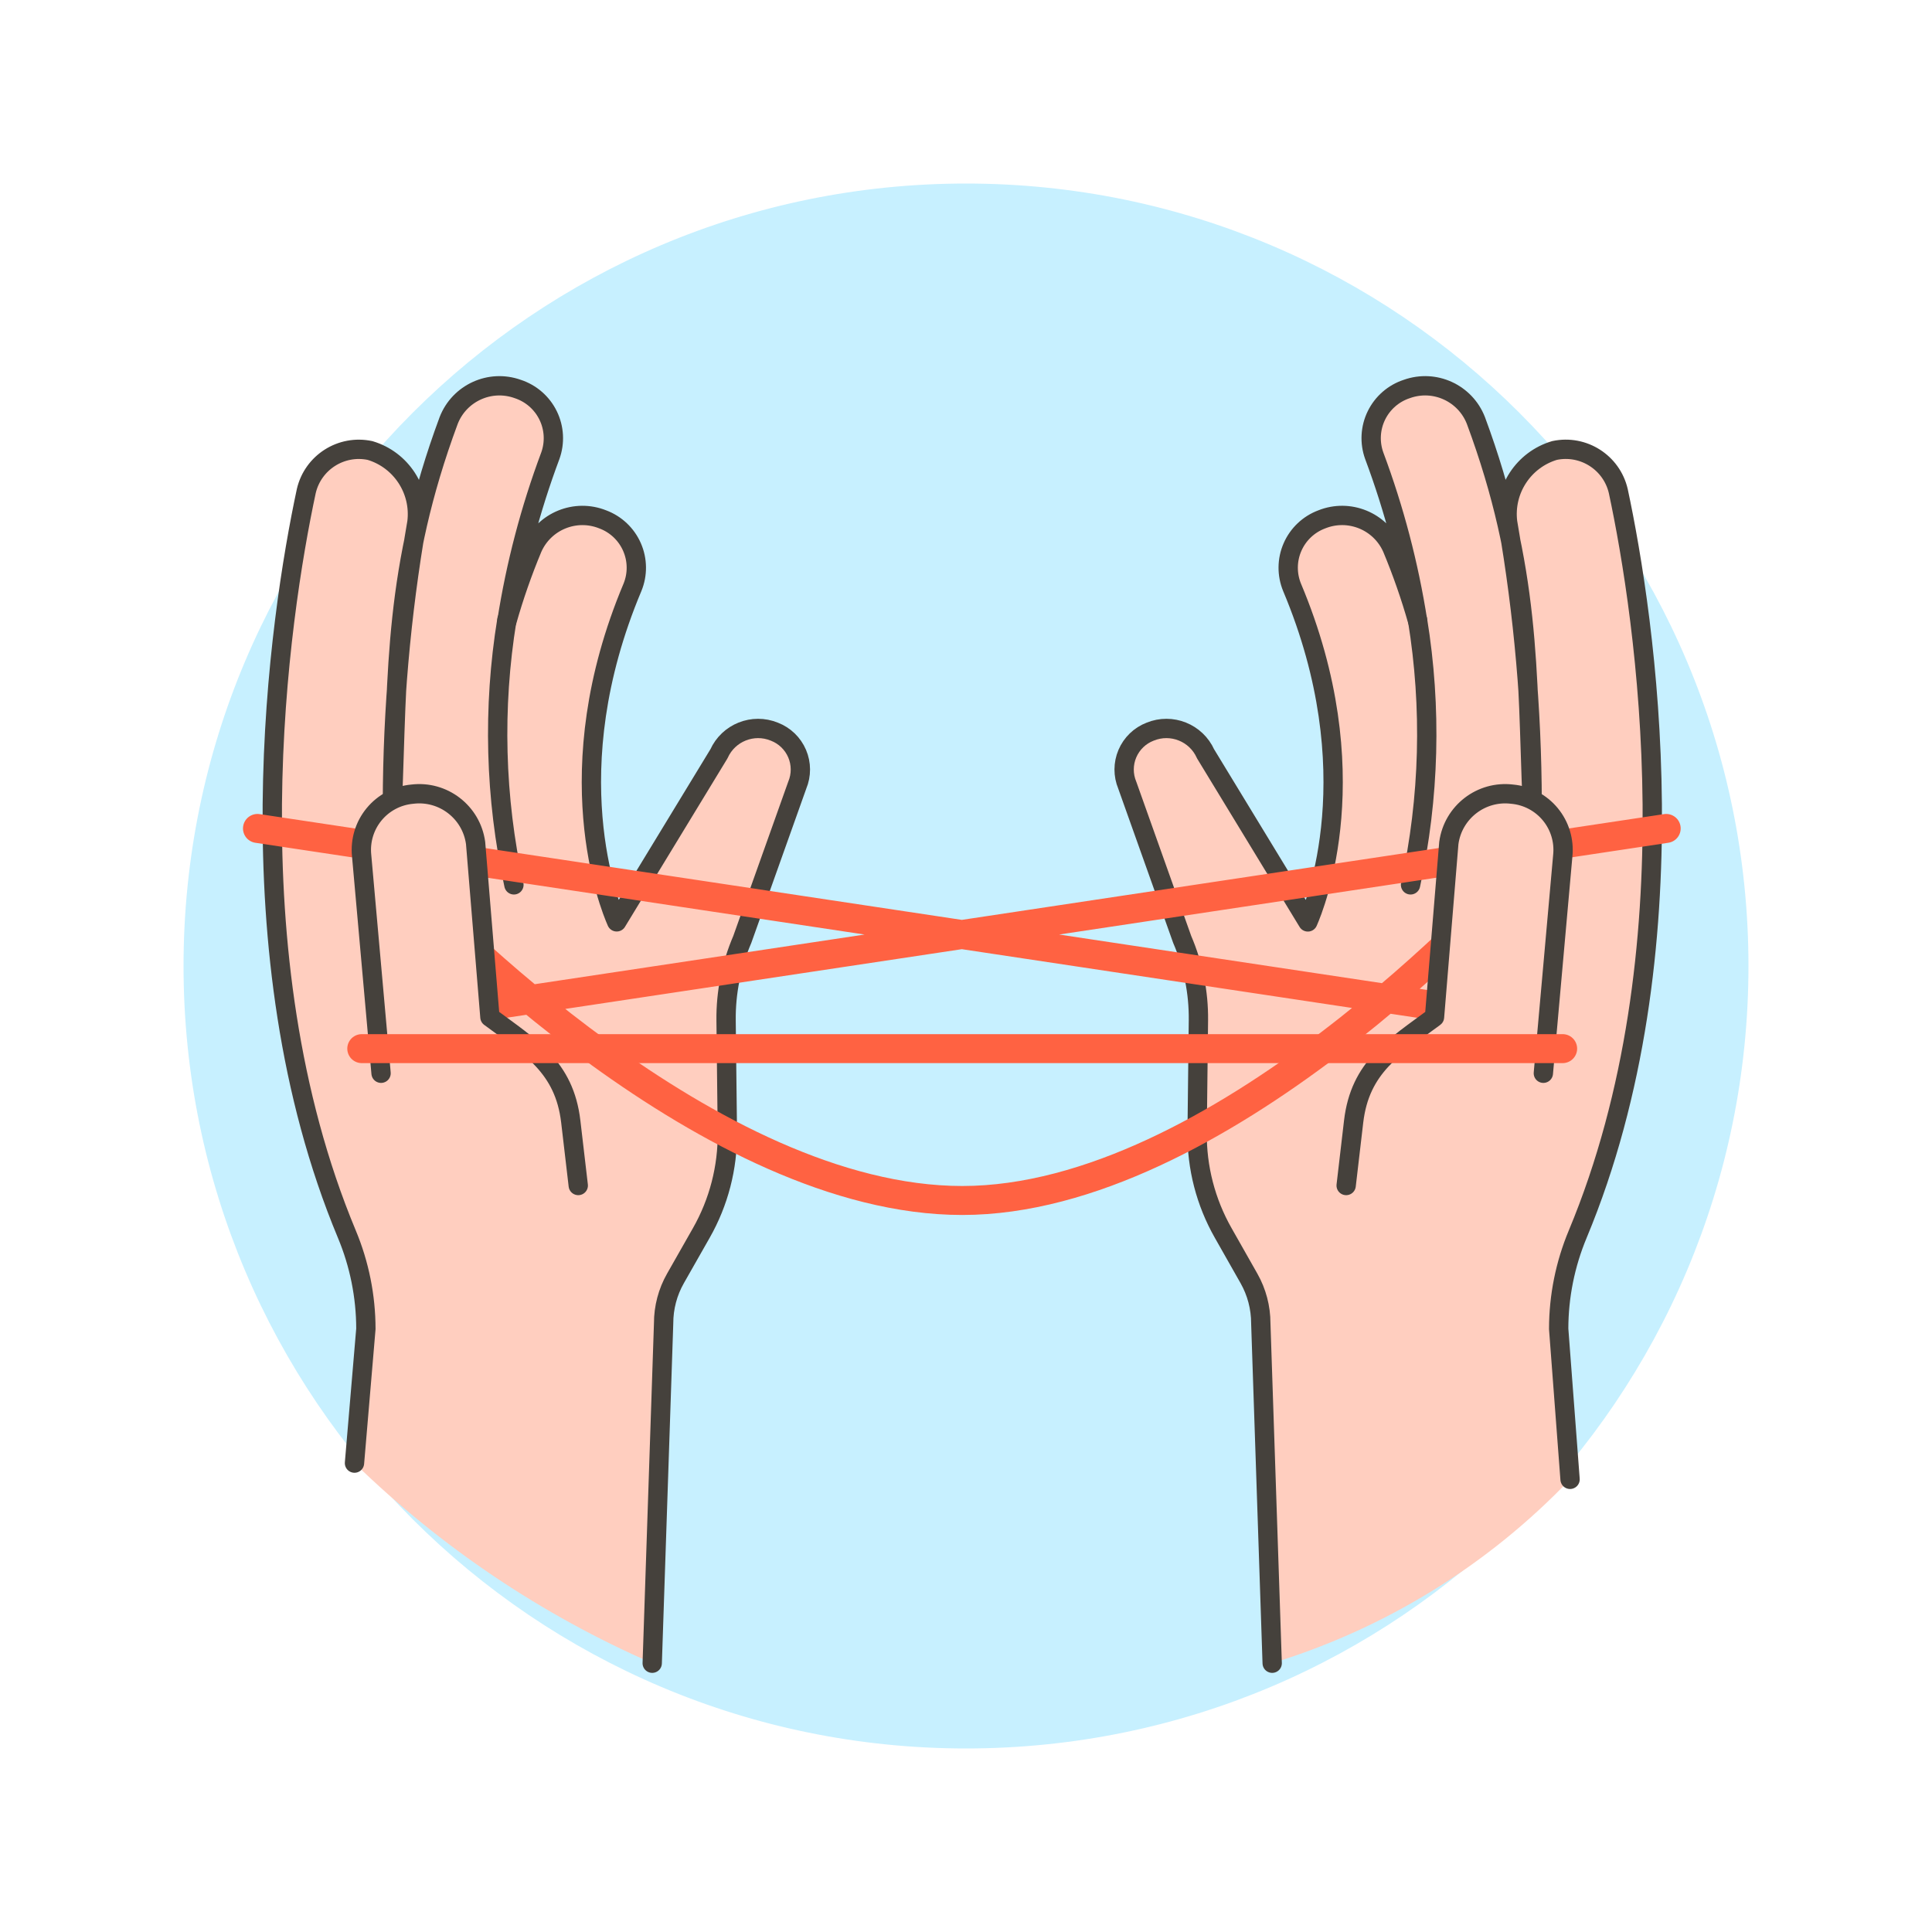
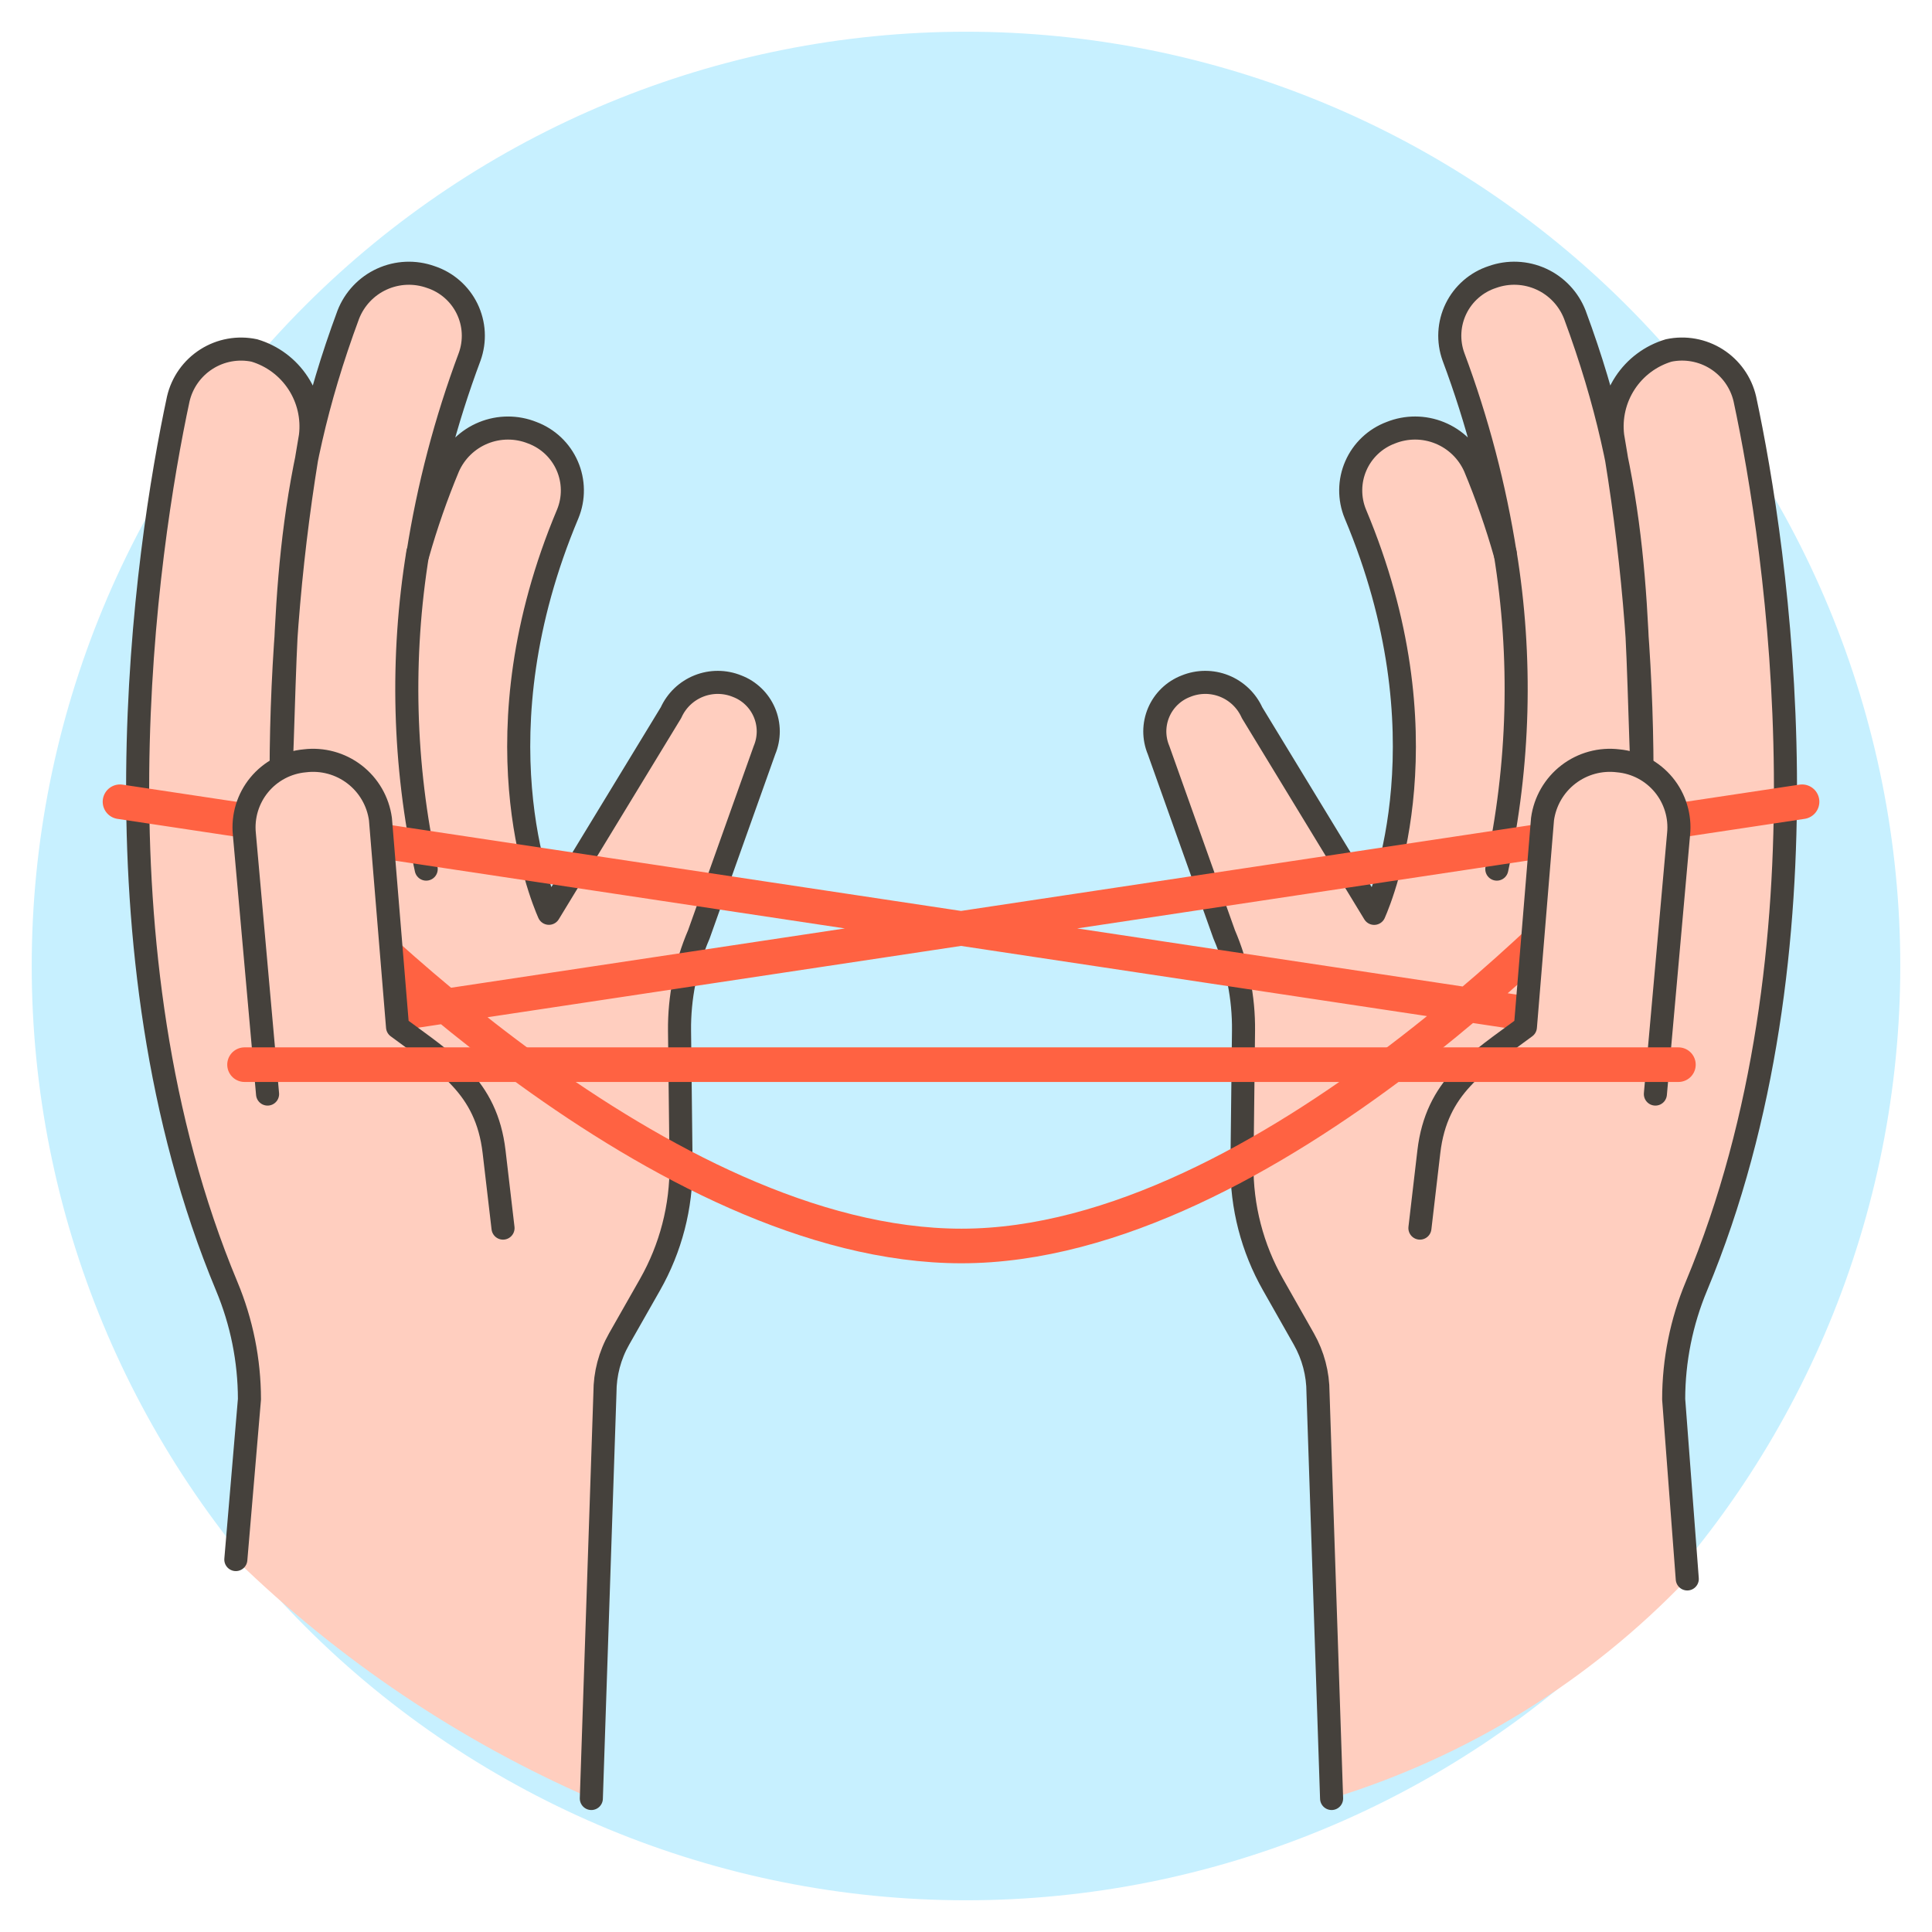
- <svg xmlns="http://www.w3.org/2000/svg" width="160" height="160" viewBox="0 0 160 160">
-   <path fill="#c7f0ff" stroke="#c7f0ff" stroke-miterlimit="10" stroke-width="1.6" d="M16 80a64 64 0 1 0 128 0 64 64 0 1 0-128 0Z" />
-   <path fill="#ffcebf" d="m105.357 137.738-.943-28.148a7.54 7.54 0 0 0-.982-3.721l-2.133-3.762a16.5 16.5 0 0 1-2.158-8.333l.107-9.28a16.45 16.45 0 0 0-1.342-6.69l-4.55-12.777a3.36 3.36 0 0 1 1.892-4.433 3.555 3.555 0 0 1 4.592 1.835l8.47 13.92c.597-1.347 5.103-12.469-1.305-27.703a4.274 4.274 0 0 1 2.457-5.633 4.53 4.53 0 0 1 5.83 2.376 54 54 0 0 1 2.113 6.06 70.2 70.2 0 0 0-3.597-13.708 4.286 4.286 0 0 1 2.7-5.528 4.51 4.51 0 0 1 5.72 2.611c4.545 12.251 4.222 20.766 4.658 31.653a138 138 0 0 0-2.032-23.234 5.496 5.496 0 0 1 3.885-5.936 4.47 4.47 0 0 1 5.28 3.36c2.24 10.455 6.383 38.187-3.36 61.541a20.4 20.4 0 0 0-1.576 7.84l.943 12.464a57.37 57.37 0 0 1-24.67 15.226" />
-   <path fill="none" stroke="#45413c" stroke-linecap="round" stroke-linejoin="round" stroke-width="1.6" d="m105.357 137.74-.943-28.15a7.54 7.54 0 0 0-.982-3.721l-2.133-3.762a16.5 16.5 0 0 1-2.158-8.333l.107-9.28a16.45 16.45 0 0 0-1.342-6.69l-4.55-12.777a3.36 3.36 0 0 1 1.892-4.433 3.555 3.555 0 0 1 4.592 1.835l8.47 13.92c.597-1.347 5.103-12.469-1.305-27.703a4.274 4.274 0 0 1 2.457-5.633 4.53 4.53 0 0 1 5.83 2.376 54 54 0 0 1 2.113 6.06 70.2 70.2 0 0 0-3.597-13.708 4.286 4.286 0 0 1 2.7-5.528 4.51 4.51 0 0 1 5.72 2.611c4.545 12.251 4.222 20.766 4.658 31.653a138 138 0 0 0-2.032-23.234 5.496 5.496 0 0 1 3.885-5.936 4.47 4.47 0 0 1 5.28 3.36c2.24 10.455 6.383 38.187-3.36 61.541a20.4 20.4 0 0 0-1.576 7.84l.943 12.464" />
-   <path fill="none" stroke="#45413c" stroke-linecap="round" stroke-miterlimit="10" stroke-width="1.6" d="M117.392 51.322a58.8 58.8 0 0 1-.576 21.958" />
-   <path fill="none" stroke="#45413c" stroke-miterlimit="10" stroke-width="1.6" d="M126.89 66.48a30 30 0 0 1-1.735 11.19" />
-   <path fill="#ffcebf" d="m54.014 137.738.944-28.148a7.5 7.5 0 0 1 .983-3.721l2.139-3.762a16.5 16.5 0 0 0 2.157-8.333l-.106-9.28a16.5 16.5 0 0 1 1.341-6.69l4.552-12.777a3.36 3.36 0 0 0-1.894-4.433 3.554 3.554 0 0 0-4.588 1.83l-8.47 13.92c-.597-1.347-5.104-12.469 1.306-27.702a4.275 4.275 0 0 0-2.458-5.628 4.526 4.526 0 0 0-5.827 2.376 54 54 0 0 0-2.114 6.061 70 70 0 0 1 3.597-13.709 4.29 4.29 0 0 0-2.7-5.528 4.51 4.51 0 0 0-5.72 2.612c-4.545 12.25-4.222 20.766-4.658 31.652a138 138 0 0 1 2.032-23.233 5.5 5.5 0 0 0-3.885-5.936 4.47 4.47 0 0 0-5.28 3.36c-2.24 10.454-6.383 38.187 3.36 61.54a20.4 20.4 0 0 1 1.576 7.84l-.944 11.119a83 83 0 0 0 24.657 16.57" />
-   <path fill="none" stroke="#45413c" stroke-linecap="round" stroke-linejoin="round" stroke-width="1.6" d="m54.014 137.74.944-28.15a7.5 7.5 0 0 1 .983-3.721l2.139-3.762a16.5 16.5 0 0 0 2.157-8.333l-.106-9.28a16.5 16.5 0 0 1 1.341-6.69l4.552-12.777a3.36 3.36 0 0 0-1.894-4.433 3.554 3.554 0 0 0-4.588 1.83l-8.47 13.92c-.597-1.347-5.104-12.469 1.306-27.702a4.275 4.275 0 0 0-2.458-5.628 4.526 4.526 0 0 0-5.827 2.376 54 54 0 0 0-2.114 6.061 70 70 0 0 1 3.597-13.709 4.29 4.29 0 0 0-2.7-5.528 4.51 4.51 0 0 0-5.72 2.612c-4.545 12.25-4.222 20.766-4.658 31.652a138 138 0 0 1 2.032-23.233 5.5 5.5 0 0 0-3.885-5.936 4.47 4.47 0 0 0-5.28 3.36c-2.24 10.454-6.383 38.187 3.36 61.54a20.4 20.4 0 0 1 1.576 7.84l-.944 11.119" />
-   <path fill="none" stroke="#45413c" stroke-linecap="round" stroke-miterlimit="10" stroke-width="1.6" d="M41.98 51.322a58.8 58.8 0 0 0 .58 21.958" />
-   <path fill="none" stroke="#45413c" stroke-miterlimit="10" stroke-width="1.6" d="M32.48 66.48a30 30 0 0 0 1.734 11.19" />
-   <path fill="none" stroke="#ff6242" stroke-linecap="round" stroke-linejoin="round" stroke-width="2.4" d="M21.323 68.608 118.8 83.29M137.987 68.608 40.51 83.29M32.87 72.493c3.23 3.438 26.056 26.926 46.816 26.926 21.114 0 44.354-25.19 46.962-28.091" />
-   <path fill="#ffcebf" stroke="#45413c" stroke-linecap="round" stroke-linejoin="round" stroke-width="1.6" d="m31.558 88.882-1.61-18.036a4.63 4.63 0 0 1 4.186-5.076 4.714 4.714 0 0 1 5.253 4.044l1.186 14.418c3.328 2.47 6.165 4.114 6.696 8.651l.62 5.296M127.814 88.882l1.61-18.036a4.63 4.63 0 0 0-4.186-5.076 4.714 4.714 0 0 0-5.252 4.044L118.8 84.232c-3.328 2.47-6.166 4.114-6.698 8.651l-.619 5.296" />
-   <path fill="none" stroke="#ff6242" stroke-linecap="round" stroke-linejoin="round" stroke-width="2.4" d="M129.411 86.843h-99.45" />
+ <svg xmlns="http://www.w3.org/2000/svg" width="134" height="134" viewBox="0 0 134 134" fill="none">
+   <path d="M3 67C3 83.974 9.743 100.253 21.745 112.255C33.748 124.257 50.026 131 67 131C83.974 131 100.253 124.257 112.255 112.255C124.257 100.253 131 83.974 131 67C131 50.026 124.257 33.748 112.255 21.745C100.253 9.743 83.974 3 67 3C50.026 3 33.748 9.743 21.745 21.745C9.743 33.748 3 50.026 3 67Z" fill="#C7F0FF" stroke="#C7F0FF" stroke-width="1.6" stroke-miterlimit="10" />
+   <path d="M92.357 124.738L91.414 96.59C91.414 95.286 91.076 94.004 90.432 92.869L88.299 89.107C86.855 86.569 86.11 83.694 86.141 80.774L86.248 71.494C86.273 69.195 85.816 66.916 84.906 64.804L80.356 52.027C80.182 51.612 80.094 51.167 80.095 50.718C80.097 50.269 80.189 49.824 80.365 49.411C80.541 48.997 80.799 48.624 81.122 48.312C81.446 47.999 81.828 47.756 82.248 47.594C83.102 47.244 84.058 47.24 84.915 47.582C85.772 47.925 86.462 48.587 86.84 49.429L95.31 63.349C95.907 62.002 100.413 50.88 94.005 35.646C93.786 35.116 93.677 34.547 93.683 33.974C93.688 33.401 93.809 32.834 94.039 32.309C94.268 31.783 94.601 31.309 95.017 30.915C95.433 30.52 95.925 30.214 96.462 30.013C97.552 29.576 98.769 29.579 99.857 30.023C100.945 30.466 101.818 31.314 102.292 32.389C103.116 34.365 103.821 36.389 104.405 38.449C103.671 33.77 102.466 29.177 100.808 24.741C100.613 24.201 100.529 23.628 100.56 23.055C100.591 22.482 100.737 21.921 100.988 21.406C101.24 20.89 101.593 20.431 102.026 20.054C102.458 19.677 102.962 19.391 103.508 19.213C104.614 18.818 105.83 18.87 106.898 19.357C107.966 19.845 108.802 20.73 109.228 21.824C113.773 34.075 113.45 42.59 113.886 53.477C113.865 45.689 113.186 37.916 111.854 30.243C111.696 28.954 111.999 27.651 112.71 26.564C113.421 25.478 114.494 24.678 115.739 24.307C116.884 24.065 118.078 24.281 119.065 24.909C120.052 25.537 120.754 26.527 121.019 27.667C123.259 38.122 127.402 65.854 117.659 89.208C116.621 91.692 116.086 94.356 116.083 97.048L117.026 109.512C110.242 116.616 101.748 121.858 92.357 124.738Z" fill="#FFCEBF" />
+   <path d="M92.357 124.74L91.414 96.59C91.414 95.286 91.076 94.004 90.432 92.869L88.299 89.107C86.855 86.569 86.11 83.694 86.141 80.774L86.248 71.494C86.273 69.195 85.816 66.916 84.906 64.804L80.356 52.027C80.182 51.612 80.094 51.167 80.095 50.718C80.097 50.269 80.189 49.824 80.365 49.411C80.541 48.997 80.799 48.624 81.122 48.312C81.446 47.999 81.828 47.756 82.248 47.594C83.102 47.244 84.058 47.24 84.915 47.582C85.772 47.925 86.462 48.587 86.84 49.429L95.31 63.349C95.907 62.002 100.413 50.88 94.005 35.646C93.786 35.116 93.677 34.547 93.683 33.974C93.688 33.401 93.809 32.834 94.039 32.309C94.268 31.783 94.601 31.309 95.017 30.915C95.433 30.52 95.925 30.214 96.462 30.013C97.552 29.576 98.769 29.579 99.857 30.023C100.945 30.466 101.818 31.314 102.292 32.389C103.116 34.365 103.821 36.389 104.405 38.449C103.671 33.77 102.466 29.177 100.808 24.741C100.613 24.201 100.529 23.628 100.56 23.055C100.591 22.482 100.737 21.921 100.988 21.406C101.24 20.89 101.593 20.431 102.026 20.054C102.458 19.677 102.962 19.391 103.508 19.213C104.614 18.818 105.83 18.87 106.898 19.357C107.966 19.845 108.802 20.73 109.228 21.824C113.773 34.075 113.45 42.59 113.886 53.477C113.865 45.689 113.186 37.916 111.854 30.243C111.696 28.954 111.999 27.651 112.71 26.564C113.421 25.478 114.494 24.678 115.739 24.307C116.884 24.065 118.078 24.281 119.065 24.909C120.052 25.537 120.754 26.527 121.019 27.667C123.259 38.122 127.402 65.854 117.659 89.208C116.621 91.692 116.086 94.356 116.083 97.048L117.026 109.512" stroke="#45413C" stroke-width="1.6" stroke-linecap="round" stroke-linejoin="round" />
+   <path d="M104.392 38.322C105.581 45.612 105.385 53.062 103.816 60.28" stroke="#45413C" stroke-width="1.6" stroke-miterlimit="10" stroke-linecap="round" />
+   <path d="M113.89 53.48C114.027 57.286 113.438 61.084 112.155 64.67" stroke="#45413C" stroke-width="1.6" stroke-miterlimit="10" />
+   <path d="M41.014 124.738L41.958 96.59C41.957 95.285 42.295 94.003 42.941 92.869L45.08 89.107C46.524 86.569 47.268 83.694 47.237 80.774L47.131 71.494C47.107 69.195 47.564 66.916 48.472 64.804L53.024 52.027C53.198 51.612 53.286 51.167 53.285 50.718C53.283 50.268 53.191 49.823 53.014 49.41C52.838 48.997 52.58 48.623 52.256 48.311C51.933 47.999 51.55 47.755 51.13 47.594C50.277 47.245 49.322 47.24 48.466 47.582C47.61 47.923 46.92 48.584 46.542 49.424L38.072 63.344C37.475 61.997 32.968 50.875 39.378 35.642C39.596 35.112 39.705 34.544 39.698 33.971C39.692 33.398 39.571 32.832 39.341 32.307C39.112 31.782 38.779 31.309 38.364 30.915C37.948 30.521 37.457 30.215 36.92 30.014C35.831 29.577 34.614 29.58 33.526 30.024C32.439 30.467 31.567 31.315 31.093 32.39C30.269 34.367 29.563 36.391 28.979 38.451C29.711 33.771 30.916 29.178 32.576 24.742C32.77 24.202 32.854 23.629 32.823 23.056C32.792 22.483 32.646 21.923 32.394 21.407C32.142 20.892 31.79 20.433 31.357 20.056C30.925 19.679 30.421 19.393 29.876 19.214C28.77 18.819 27.554 18.871 26.486 19.359C25.418 19.846 24.582 20.732 24.156 21.826C19.611 34.076 19.934 42.592 19.498 53.478C19.519 45.69 20.198 37.918 21.53 30.245C21.688 28.956 21.384 27.653 20.673 26.567C19.962 25.48 18.889 24.681 17.645 24.309C16.5 24.066 15.306 24.282 14.319 24.911C13.332 25.539 12.63 26.529 12.365 27.669C10.125 38.123 5.982 65.856 15.725 89.209C16.763 91.693 17.298 94.357 17.301 97.049L16.357 108.168C23.513 115.129 31.866 120.742 41.014 124.738Z" fill="#FFCEBF" />
+   <path d="M41.014 124.74L41.958 96.59C41.957 95.285 42.295 94.003 42.941 92.869L45.08 89.107C46.524 86.569 47.268 83.694 47.237 80.774L47.131 71.494C47.107 69.195 47.564 66.916 48.472 64.804L53.024 52.027C53.198 51.612 53.286 51.167 53.285 50.718C53.283 50.268 53.191 49.823 53.014 49.41C52.838 48.997 52.58 48.623 52.256 48.311C51.933 47.999 51.55 47.755 51.13 47.594C50.277 47.245 49.322 47.24 48.466 47.582C47.61 47.923 46.92 48.584 46.542 49.424L38.072 63.344C37.475 61.997 32.968 50.875 39.378 35.642C39.596 35.112 39.705 34.544 39.698 33.971C39.692 33.398 39.571 32.832 39.341 32.307C39.112 31.782 38.779 31.309 38.364 30.915C37.948 30.521 37.457 30.215 36.92 30.014C35.831 29.577 34.614 29.58 33.526 30.024C32.439 30.467 31.567 31.315 31.093 32.39C30.269 34.367 29.563 36.391 28.979 38.451C29.711 33.771 30.916 29.178 32.576 24.742C32.77 24.202 32.854 23.629 32.823 23.056C32.792 22.483 32.646 21.923 32.394 21.407C32.142 20.892 31.79 20.433 31.357 20.056C30.925 19.679 30.421 19.393 29.876 19.214C28.77 18.819 27.554 18.871 26.486 19.359C25.418 19.846 24.582 20.732 24.156 21.826C19.611 34.076 19.934 42.592 19.498 53.478C19.519 45.69 20.198 37.918 21.53 30.245C21.688 28.956 21.384 27.653 20.673 26.567C19.962 25.48 18.889 24.681 17.645 24.309C16.5 24.066 15.306 24.282 14.319 24.911C13.332 25.539 12.63 26.529 12.365 27.669C10.125 38.123 5.982 65.856 15.725 89.209C16.763 91.693 17.298 94.357 17.301 97.049L16.357 108.168" stroke="#45413C" stroke-width="1.6" stroke-linecap="round" stroke-linejoin="round" />
+   <path d="M28.98 38.322C27.792 45.613 27.989 53.062 29.56 60.28" stroke="#45413C" stroke-width="1.6" stroke-miterlimit="10" stroke-linecap="round" />
+   <path d="M19.48 53.48C19.343 57.286 19.931 61.084 21.214 64.67" stroke="#45413C" stroke-width="1.6" stroke-miterlimit="10" />
+   <path d="M8.323 55.608L105.8 70.29M124.987 55.608L27.51 70.29M19.87 59.493C23.1 62.931 45.926 86.419 66.686 86.419C87.8 86.419 111.04 61.229 113.648 58.328" stroke="#FF6242" stroke-width="2.4" stroke-linecap="round" stroke-linejoin="round" />
+   <path d="M18.558 75.882L16.948 57.846C16.887 57.237 16.947 56.622 17.124 56.037C17.302 55.452 17.593 54.907 17.983 54.435C18.372 53.963 18.851 53.573 19.392 53.287C19.933 53.001 20.525 52.825 21.134 52.77C22.366 52.617 23.608 52.956 24.592 53.713C25.575 54.47 26.22 55.584 26.387 56.814L27.573 71.232C30.901 73.702 33.738 75.346 34.269 79.883L34.889 85.179M114.814 75.882L116.424 57.846C116.486 57.237 116.426 56.622 116.248 56.037C116.071 55.452 115.779 54.907 115.39 54.435C115 53.963 114.522 53.573 113.981 53.287C113.44 53.001 112.847 52.825 112.238 52.77C111.007 52.617 109.765 52.956 108.781 53.713C107.798 54.47 107.153 55.584 106.986 56.814L105.8 71.232C102.472 73.702 99.634 75.346 99.102 79.883L98.483 85.179" fill="#FFCEBF" />
+   <path d="M18.558 75.882L16.948 57.846C16.887 57.237 16.947 56.622 17.124 56.037C17.302 55.452 17.593 54.907 17.983 54.435C18.372 53.963 18.851 53.573 19.392 53.287C19.933 53.001 20.525 52.825 21.134 52.77C22.366 52.617 23.608 52.956 24.592 53.713C25.575 54.47 26.22 55.584 26.387 56.814L27.573 71.232C30.901 73.702 33.738 75.346 34.269 79.883L34.889 85.179M114.814 75.882L116.424 57.846C116.486 57.237 116.426 56.622 116.248 56.037C116.071 55.452 115.779 54.907 115.39 54.435C115 53.963 114.522 53.573 113.981 53.287C113.44 53.001 112.847 52.825 112.238 52.77C111.007 52.617 109.765 52.956 108.781 53.713C107.798 54.47 107.153 55.584 106.986 56.814L105.8 71.232C102.472 73.702 99.634 75.346 99.102 79.883L98.483 85.179" stroke="#45413C" stroke-width="1.6" stroke-linecap="round" stroke-linejoin="round" />
+   <path d="M116.411 73.843H16.961" stroke="#FF6242" stroke-width="2.4" stroke-linecap="round" stroke-linejoin="round" />
</svg>
